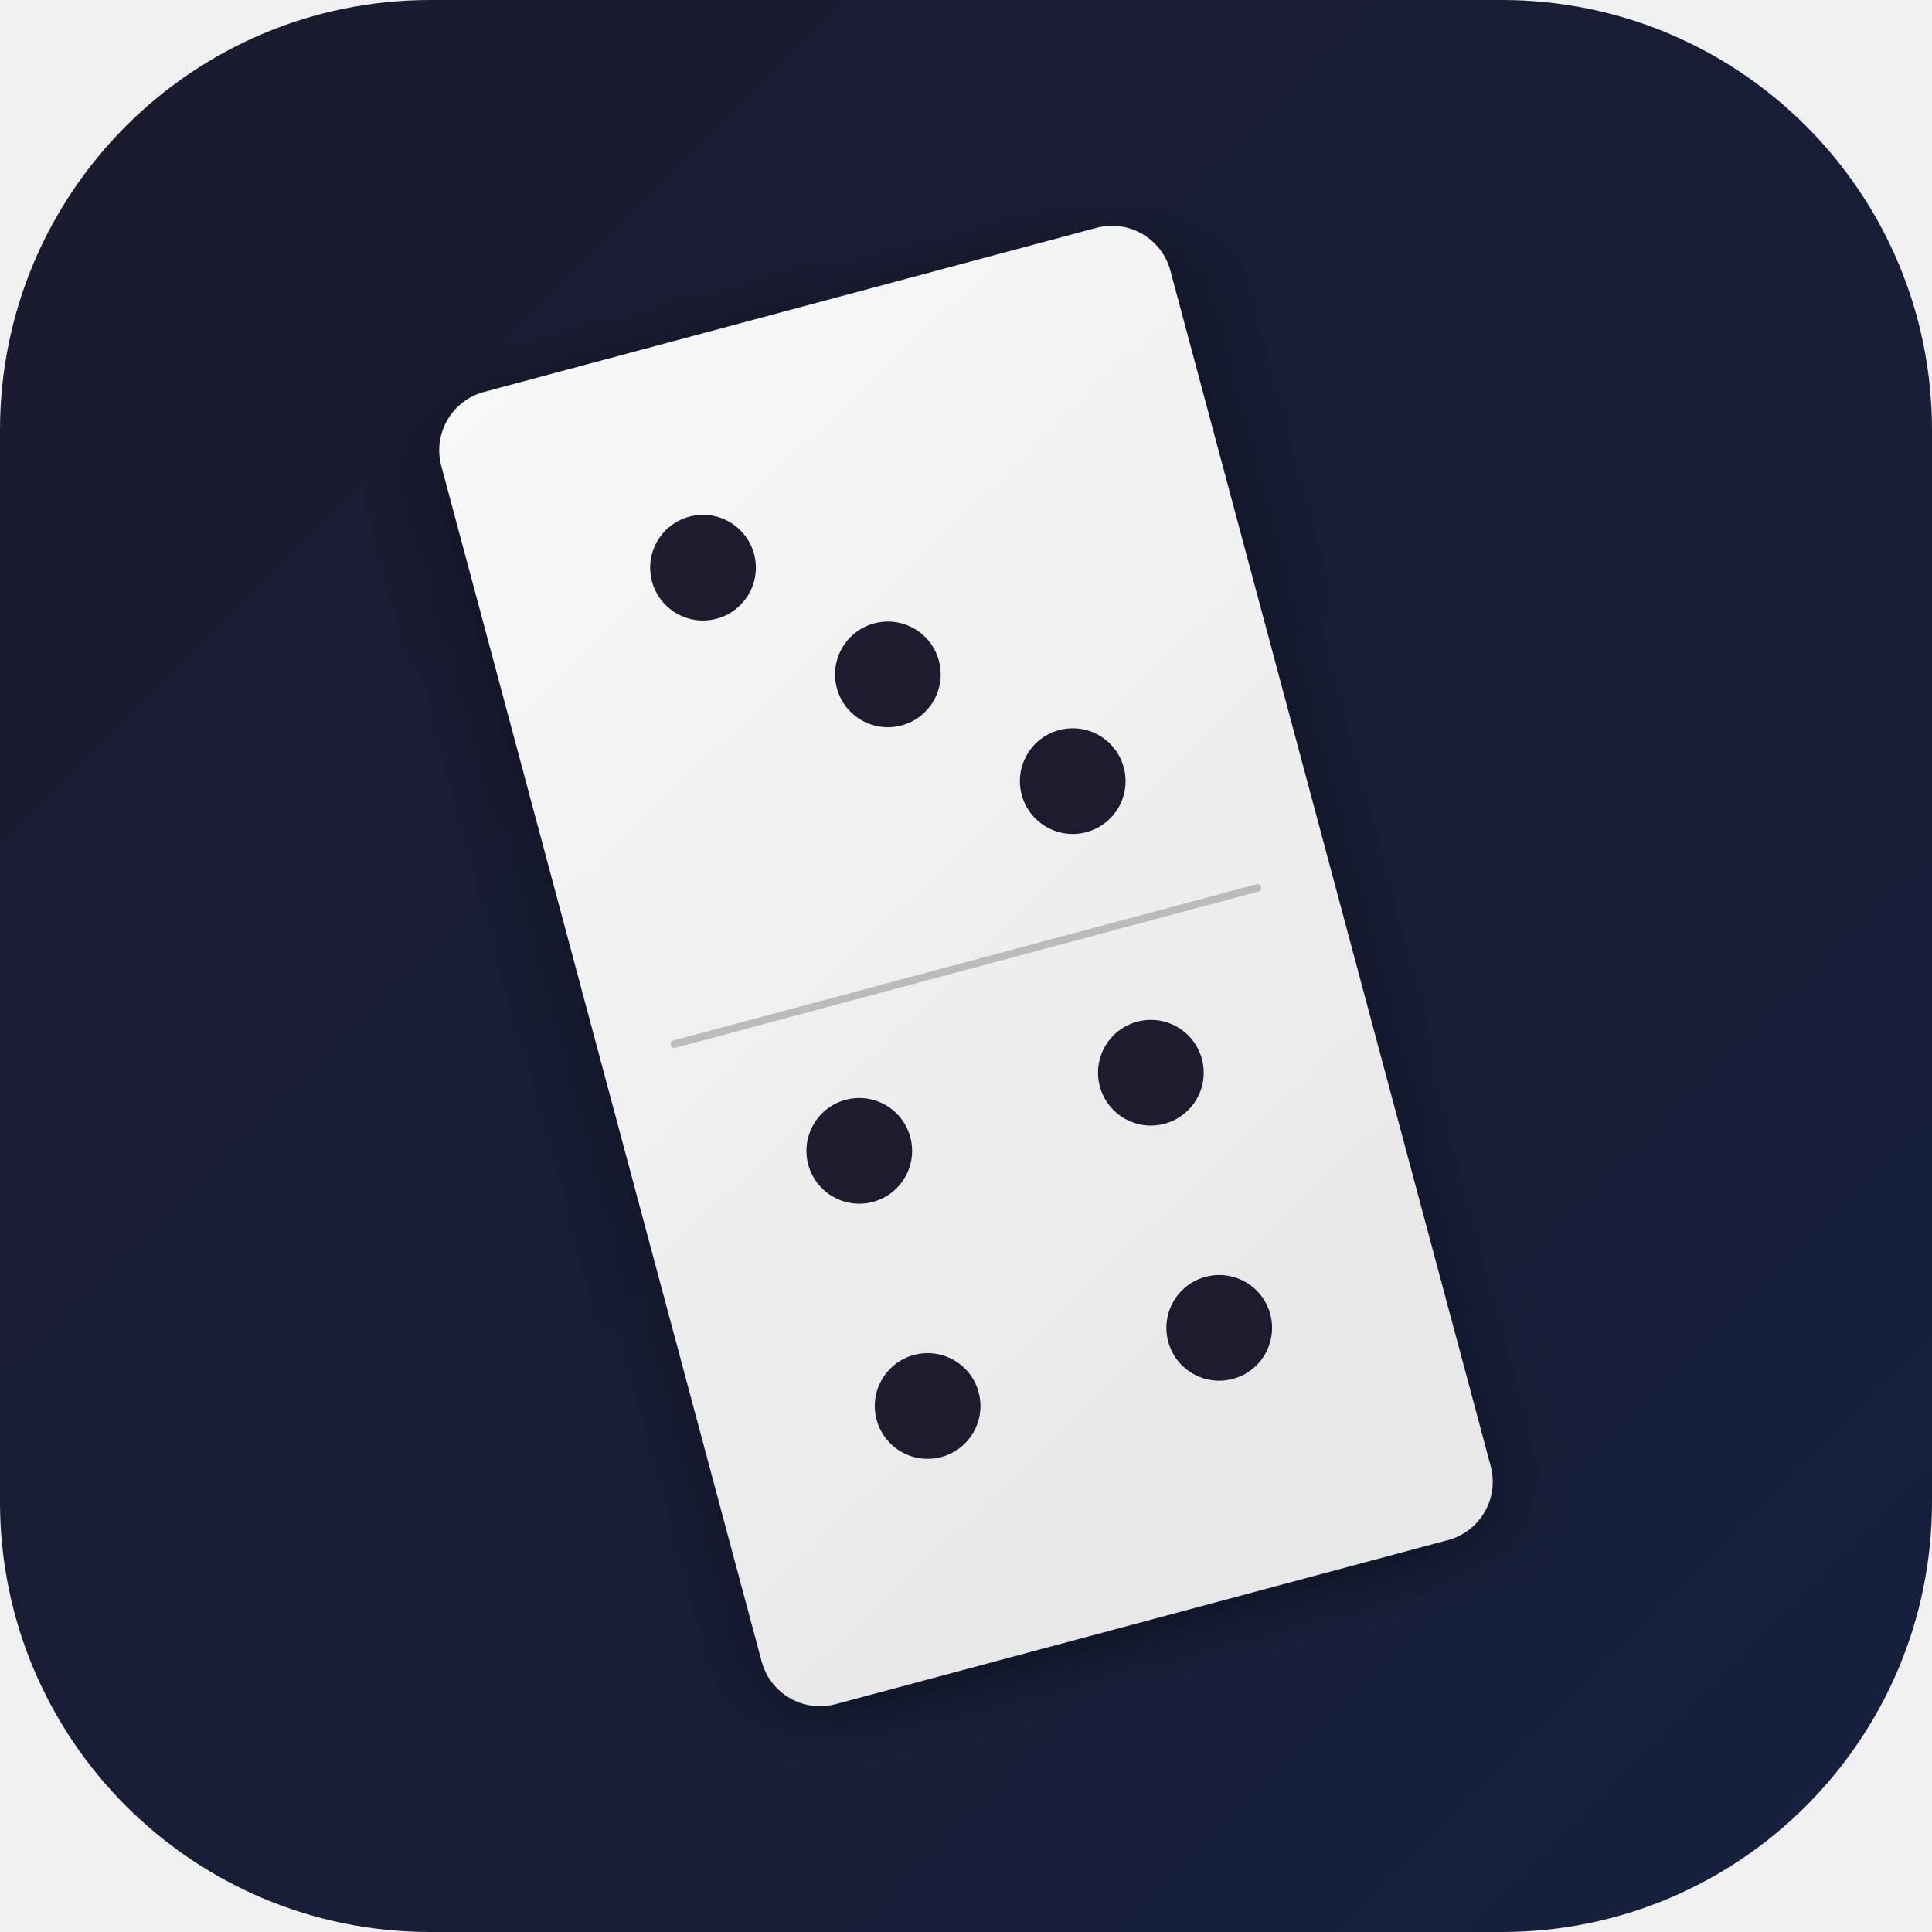
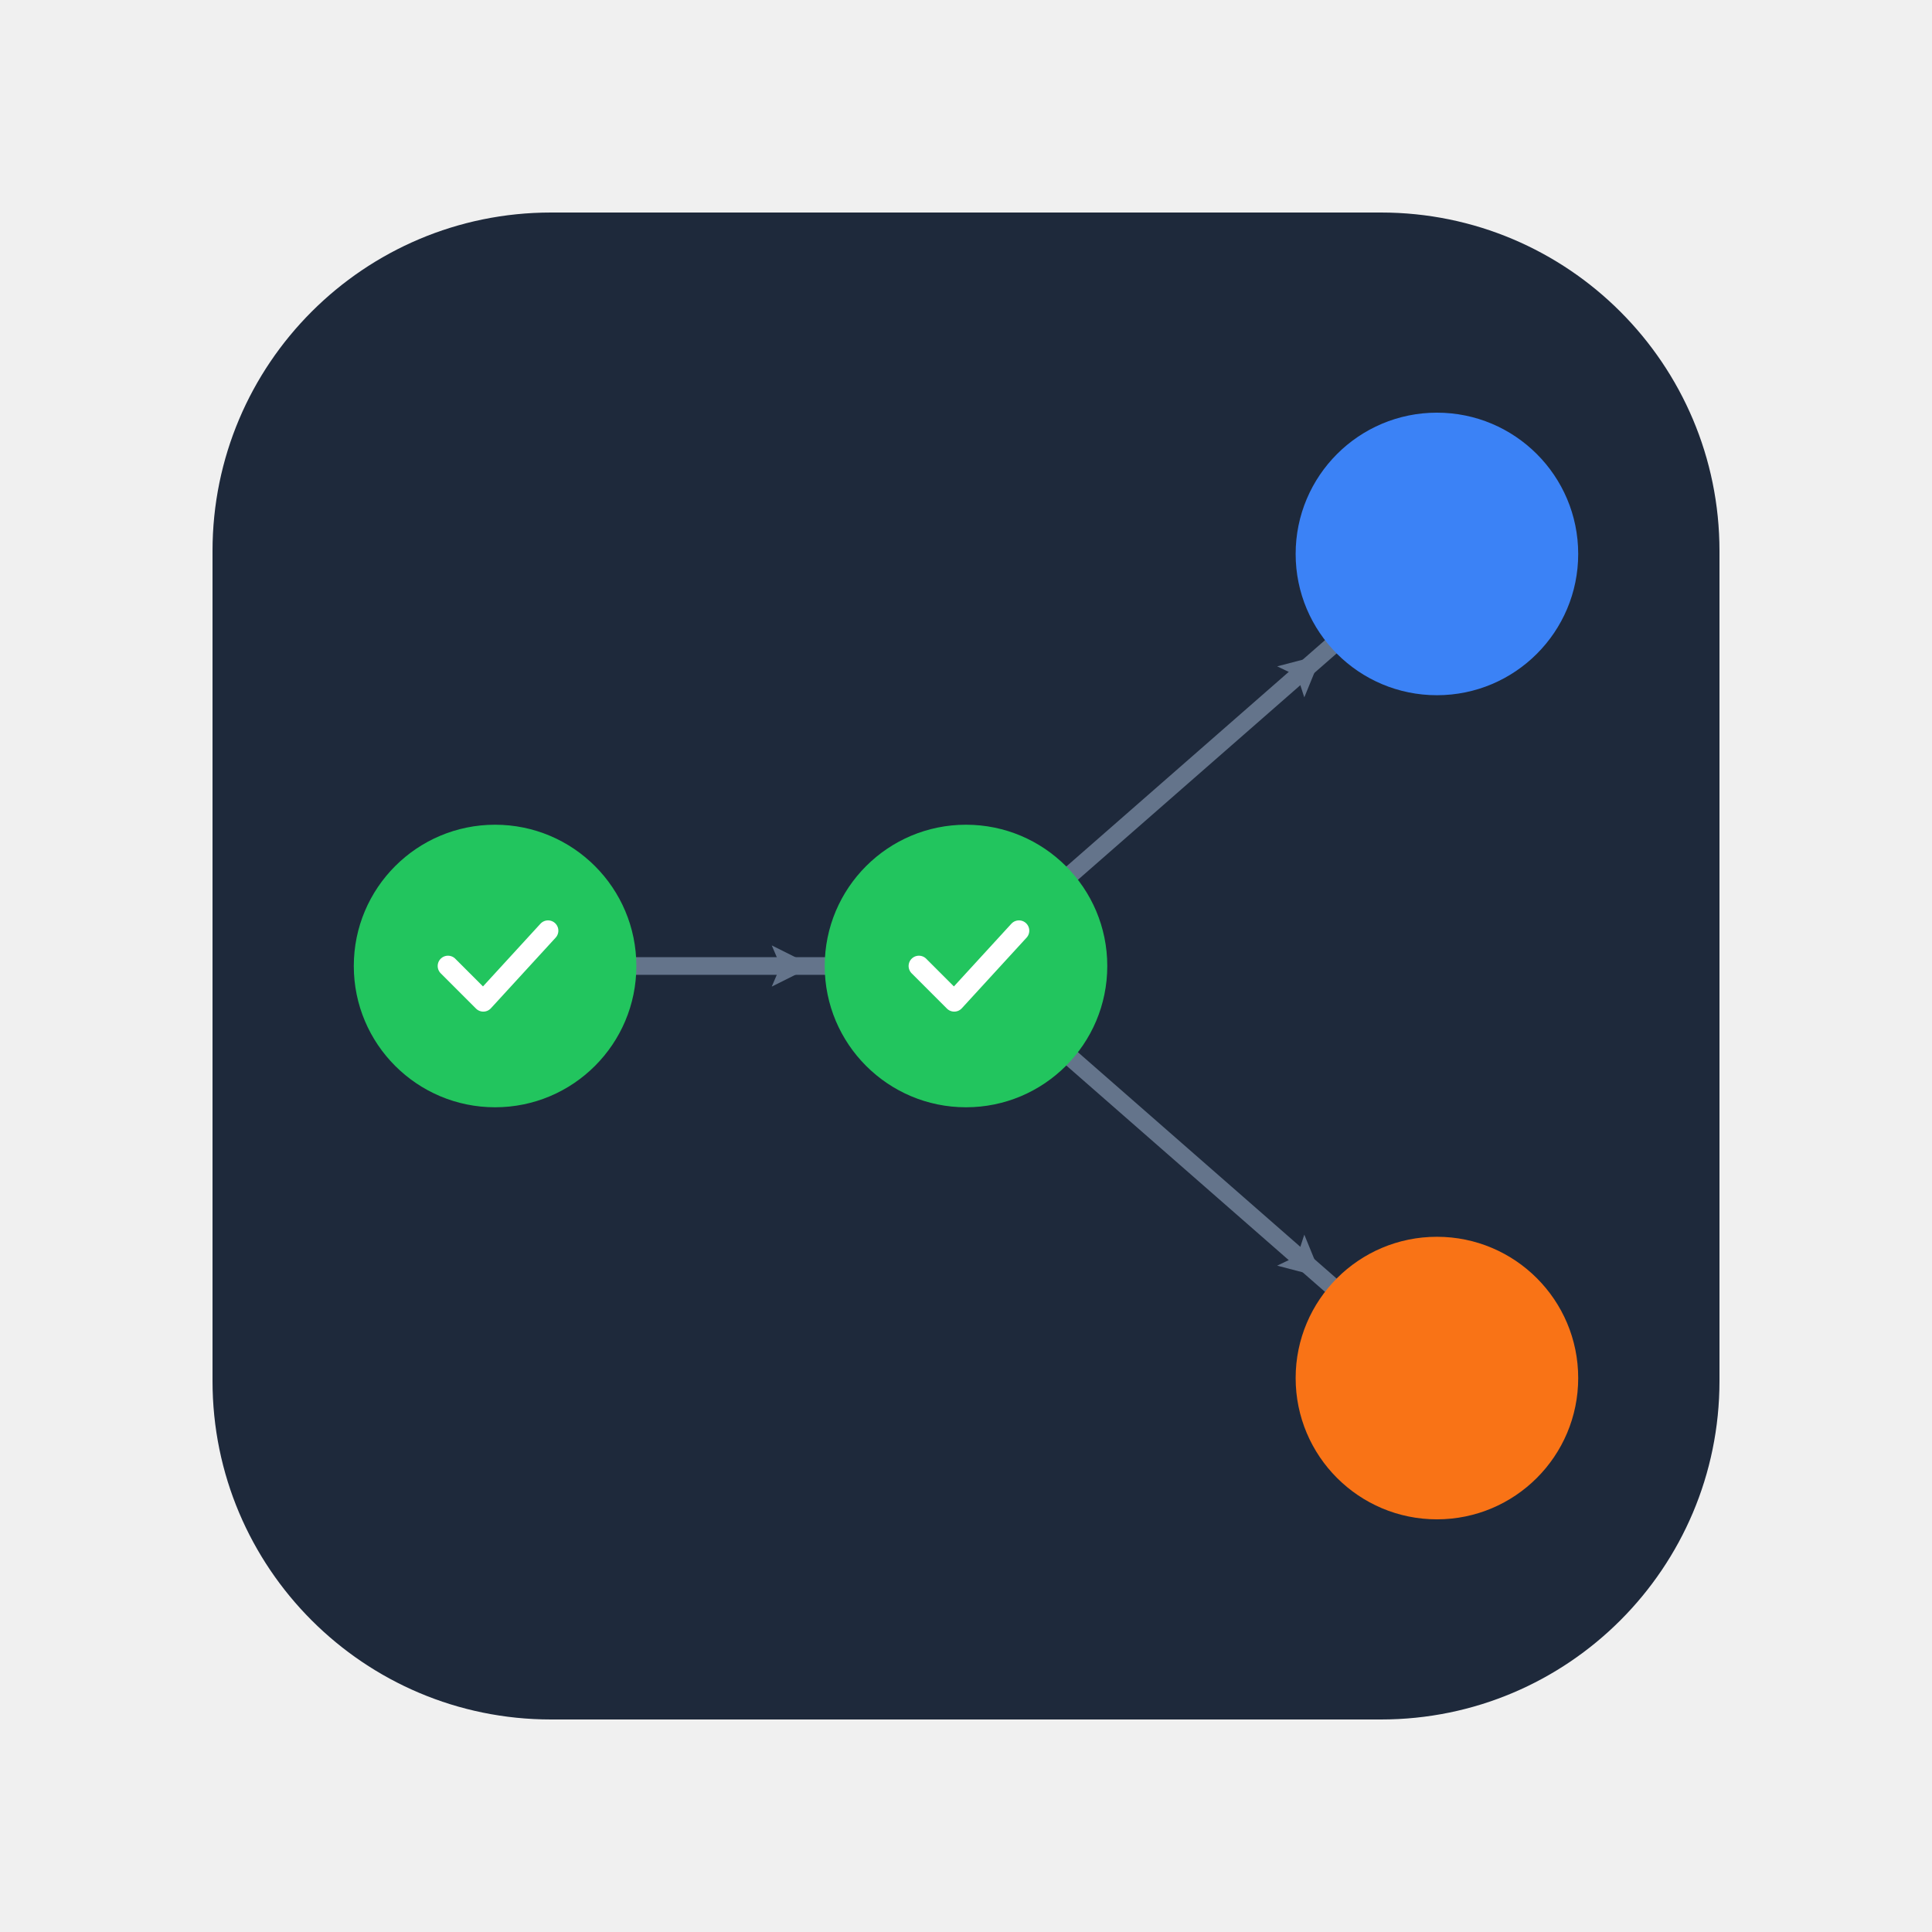
- <svg xmlns="http://www.w3.org/2000/svg" viewBox="0 0 1024 1024" width="1024" height="1024">
+ <svg xmlns="http://www.w3.org/2000/svg" viewBox="0 0 512 512" width="512" height="512">
  <defs>
-     <linearGradient id="bg" x1="0" y1="0" x2="1" y2="1">
-       <stop offset="0%" stop-color="#1a1a2e" />
-       <stop offset="100%" stop-color="#16213e" />
-     </linearGradient>
-     <linearGradient id="tile" x1="0" y1="0" x2="0.3" y2="1">
-       <stop offset="0%" stop-color="#f8f8f8" />
-       <stop offset="100%" stop-color="#e8e8e8" />
-     </linearGradient>
-     <filter id="shadow" x="-10%" y="-10%" width="130%" height="130%">
-       <feDropShadow dx="0" dy="8" stdDeviation="20" flood-color="#000" flood-opacity="0.4" />
-     </filter>
+     <marker id="arrow" markerWidth="14" markerHeight="14" refX="66" refY="7" orient="auto" markerUnits="userSpaceOnUse">
+       <path d="M 0 0 L 14 7 L 0 14 L 3 7 Z" fill="#64748B" />
+     </marker>
  </defs>
-   <rect width="1024" height="1024" rx="228" fill="url(#bg)" />
-   <g transform="translate(512 512) rotate(-15) translate(-512 -512)" filter="url(#shadow)">
-     <rect x="312" y="152" width="400" height="720" rx="32" fill="url(#tile)" />
-     <line x1="352" y1="512" x2="672" y2="512" stroke="#bbb" stroke-width="4" stroke-linecap="round" />
-     <circle cx="432" cy="272" r="28" fill="#1a1a2e" />
-     <circle cx="512" cy="352" r="28" fill="#1a1a2e" />
-     <circle cx="592" cy="432" r="28" fill="#1a1a2e" />
-     <circle cx="432" cy="592" r="28" fill="#1a1a2e" />
-     <circle cx="592" cy="592" r="28" fill="#1a1a2e" />
-     <circle cx="432" cy="732" r="28" fill="#1a1a2e" />
-     <circle cx="592" cy="732" r="28" fill="#1a1a2e" />
+   <g transform="translate(256 256) scale(0.78) translate(-256 -256)">
+     <rect width="512" height="512" rx="115" fill="#1E293B" />
+     <line x1="96" y1="256" x2="256" y2="256" stroke="#64748B" stroke-width="6" marker-end="url(#arrow)" />
+     <line x1="256" y1="256" x2="416" y2="116" stroke="#64748B" stroke-width="6" marker-end="url(#arrow)" />
+     <line x1="256" y1="256" x2="416" y2="396" stroke="#64748B" stroke-width="6" marker-end="url(#arrow)" />
+     <circle cx="96" cy="256" r="48" fill="#22C55E" />
+     <path d="M 80 256 L 92 268 L 114 244" fill="none" stroke="#FFFFFF" stroke-width="7" stroke-linecap="round" stroke-linejoin="round" />
+     <circle cx="256" cy="256" r="48" fill="#22C55E" />
+     <path d="M 240 256 L 252 268 L 274 244" fill="none" stroke="#FFFFFF" stroke-width="7" stroke-linecap="round" stroke-linejoin="round" />
+     <circle cx="416" cy="116" r="48" fill="#3B82F6" />
+     <circle cx="416" cy="396" r="48" fill="#F97316" />
  </g>
</svg>
